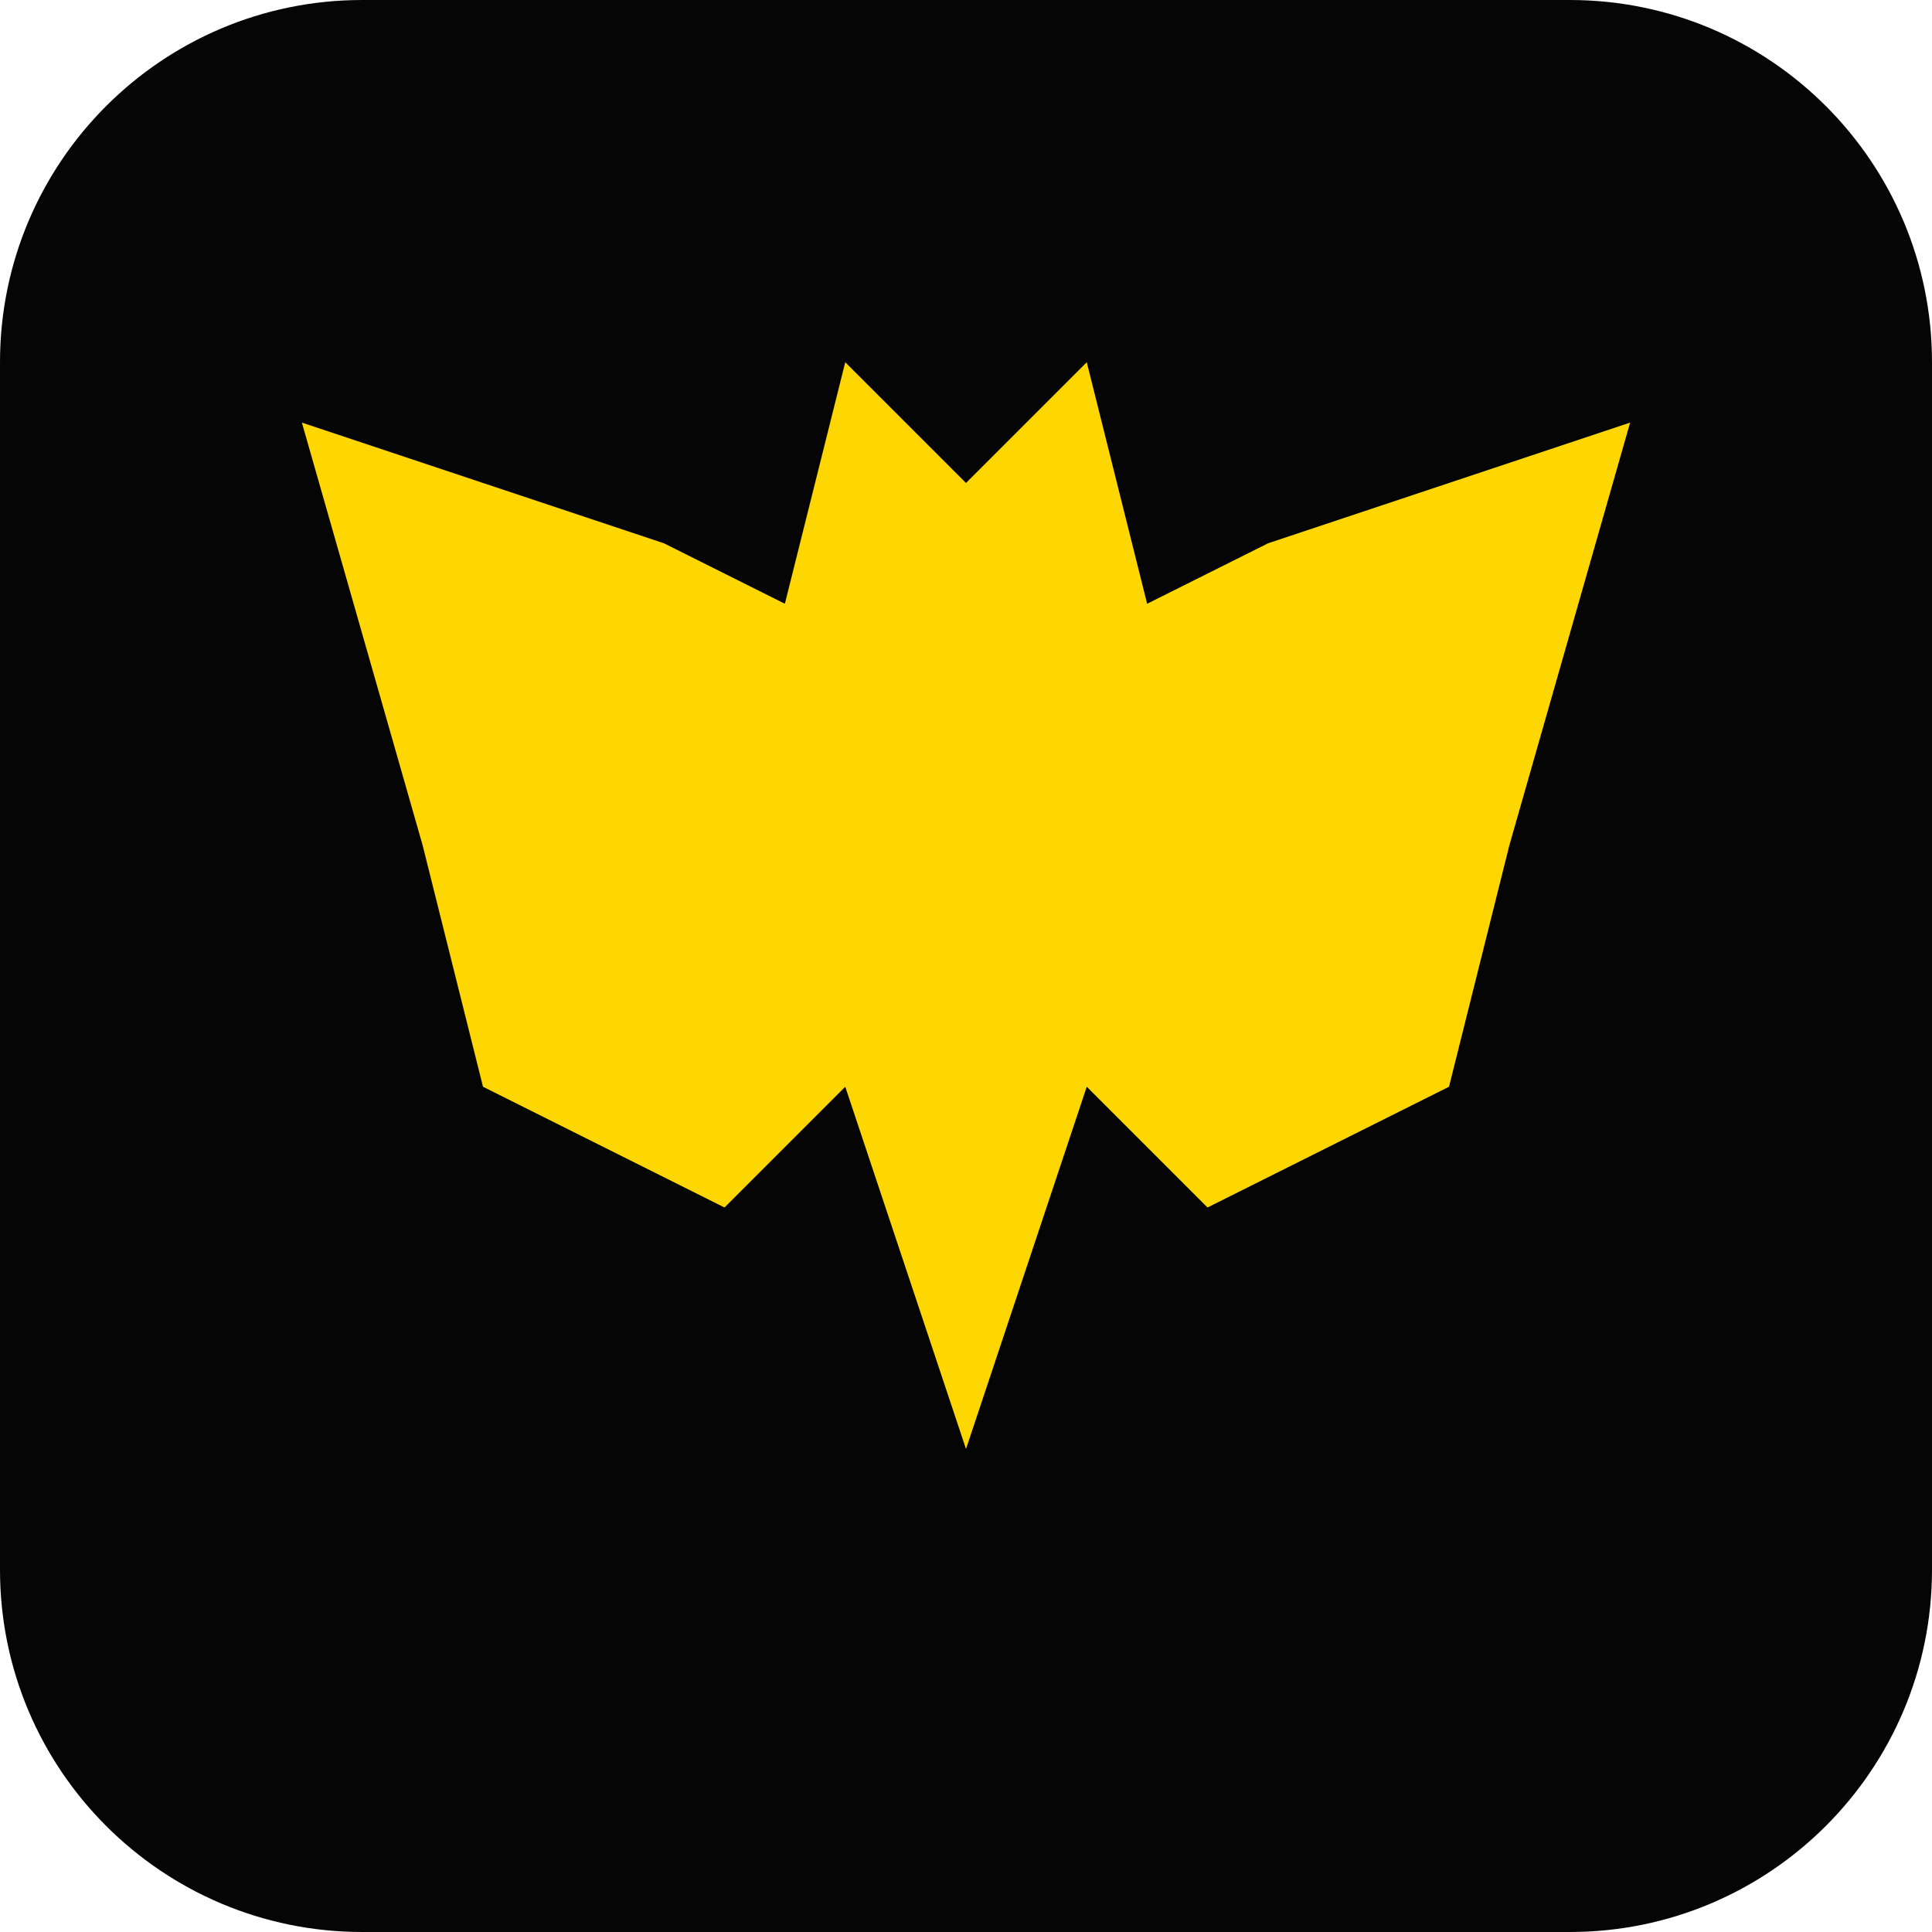
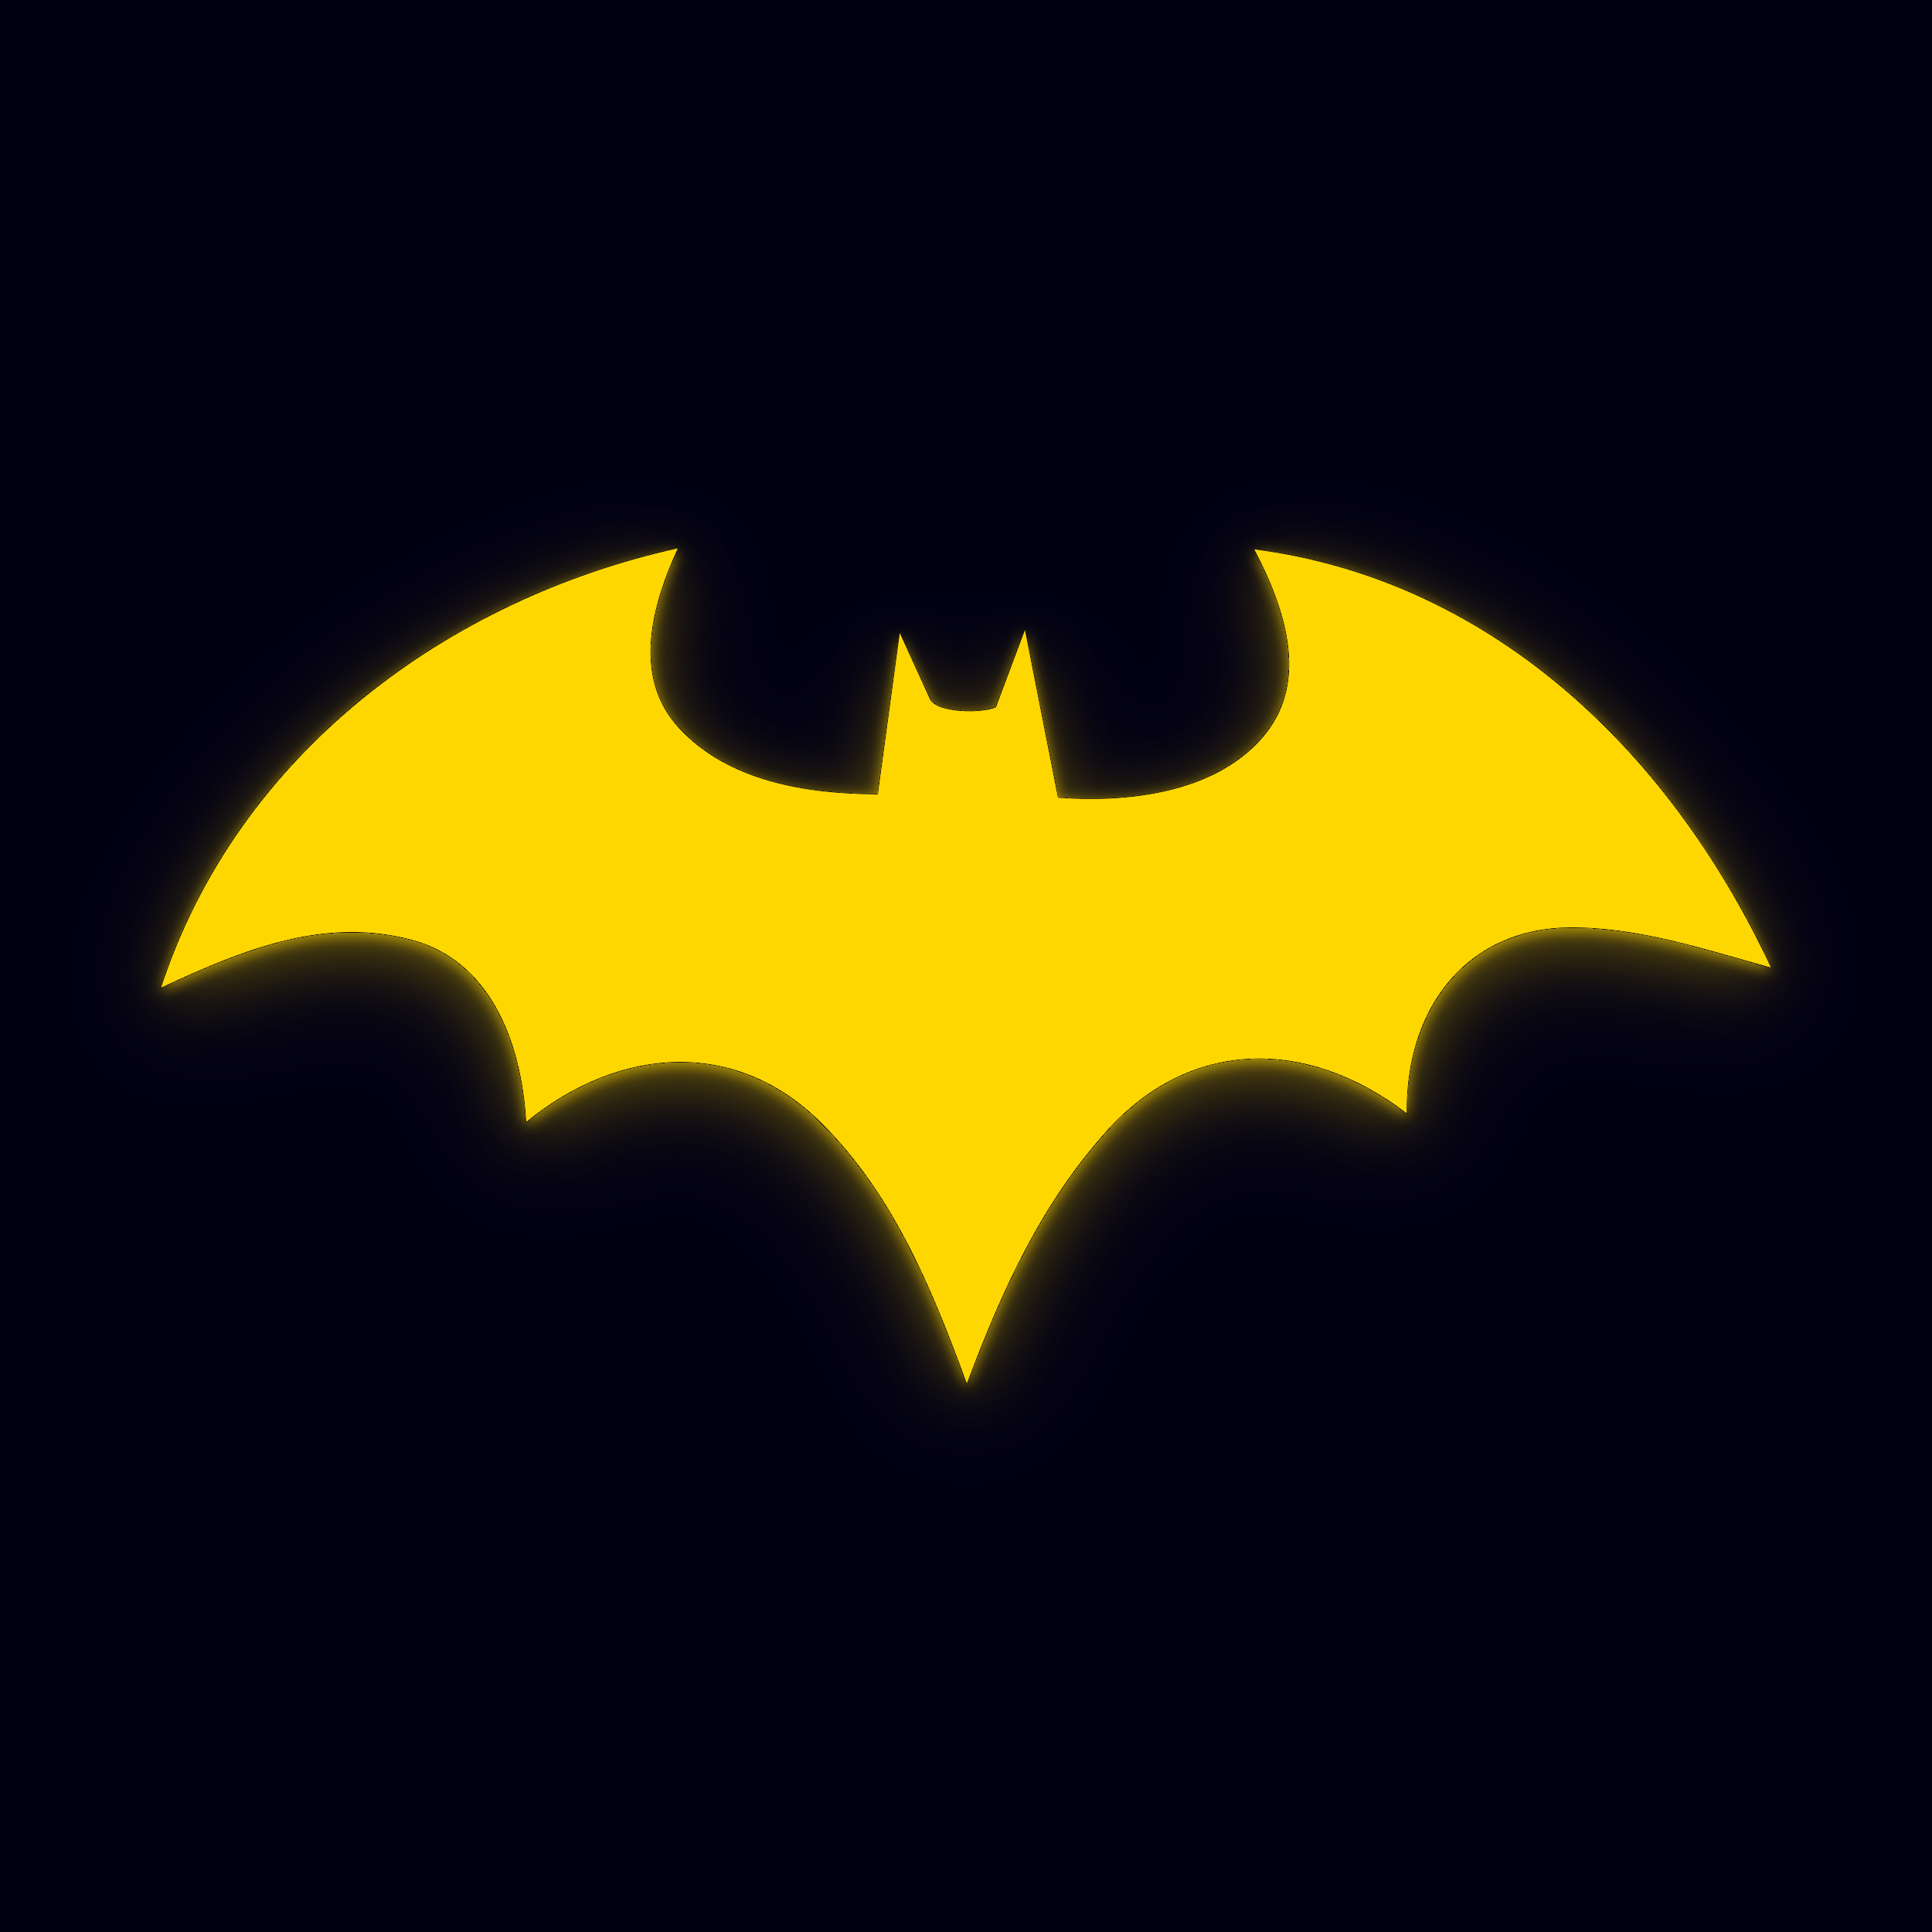
- <svg xmlns="http://www.w3.org/2000/svg" viewBox="0 0 32 32">
-   <rect width="32" height="32" rx="6" fill="#050505" />
-   <path d="M16 8 L14 6 L13 10 L11 9 L5 7 L7 14 L8 18 L12 20 L14 18 L16 24 L18 18 L20 20 L24 18 L25 14 L27 7 L21 9 L19 10 L18 6 Z" fill="#FFD700" />
+ <svg xmlns="http://www.w3.org/2000/svg" viewBox="0 0 1080 1080" width="1080" height="1080">
+   <g id="Frame 440">
+     <rect width="1080" height="1080" fill="#010013" />
+     <g id="Vector" filter="url(#filter0_ddd_0_4)">
+       <path d="M989.935 540.88C950.078 529.865 915.535 518.263 877.557 518.459C821.497 518.719 785.723 561.672 786.371 622.352C729.663 579.139 664.789 581.03 618.84 631.999C583.001 671.757 560.966 718.685 540.486 773.5C519.682 716.665 498.36 666.999 459.41 627.958C411.905 580.378 346.902 584.288 294.148 627.175C291.426 580.378 272.89 536.969 230.635 525.498C182.417 512.462 137.829 529.8 90 552.156C132.903 420.952 250.791 334.787 378.918 306.5C362.132 343.13 354.809 380.607 380.019 407.526C407.11 436.334 449.365 443.895 490.713 444.025L502.962 353.819L519.812 390.71C523.506 398.857 550.013 398.922 556.753 395.272L572.955 352.125L591.426 445.916C628.367 448.718 678.01 444.156 705.554 412.545C731.154 383.149 720.525 344.042 701.147 307.087C830.052 323.707 931.607 415.869 990 540.88H989.935Z" fill="#FFD700" />
+     </g>
+   </g>
+   <defs>
+     <filter id="filter0_ddd_0_4" x="26" y="258.5" width="1028" height="595" filterUnits="userSpaceOnUse" color-interpolation-filters="sRGB">
+       <feFlood flood-opacity="0" result="BackgroundImageFix" />
+       <feColorMatrix in="SourceAlpha" type="matrix" values="0 0 0 0 0 0 0 0 0 0 0 0 0 0 0 0 0 0 127 0" result="hardAlpha" />
+       <feOffset dy="2" />
+       <feGaussianBlur stdDeviation="4" />
+       <feComposite in2="hardAlpha" operator="out" />
+       <feColorMatrix type="matrix" values="0 0 0 0 1 0 0 0 0 0.843 0 0 0 0 0 0 0 0 0.6 0" />
+       <feBlend mode="normal" in2="BackgroundImageFix" result="effect1_dropShadow_0_4" />
+       <feColorMatrix in="SourceAlpha" type="matrix" values="0 0 0 0 0 0 0 0 0 0 0 0 0 0 0 0 0 0 127 0" result="hardAlpha" />
+       <feOffset dy="8" />
+       <feGaussianBlur stdDeviation="16" />
+       <feComposite in2="hardAlpha" operator="out" />
+       <feColorMatrix type="matrix" values="0 0 0 0 1 0 0 0 0 0.843 0 0 0 0 0 0 0 0 0.3 0" />
+       <feBlend mode="normal" in2="effect1_dropShadow_0_4" result="effect2_dropShadow_0_4" />
+       <feColorMatrix in="SourceAlpha" type="matrix" values="0 0 0 0 0 0 0 0 0 0 0 0 0 0 0 0 0 0 127 0" result="hardAlpha" />
+       <feOffset dy="16" />
+       <feGaussianBlur stdDeviation="32" />
+       <feComposite in2="hardAlpha" operator="out" />
+       <feColorMatrix type="matrix" values="0 0 0 0 1 0 0 0 0 0.843 0 0 0 0 0 0 0 0 0.15 0" />
+       <feBlend mode="normal" in2="effect2_dropShadow_0_4" result="effect3_dropShadow_0_4" />
+       <feBlend mode="normal" in="SourceGraphic" in2="effect3_dropShadow_0_4" result="shape" />
+     </filter>
+   </defs>
</svg>
